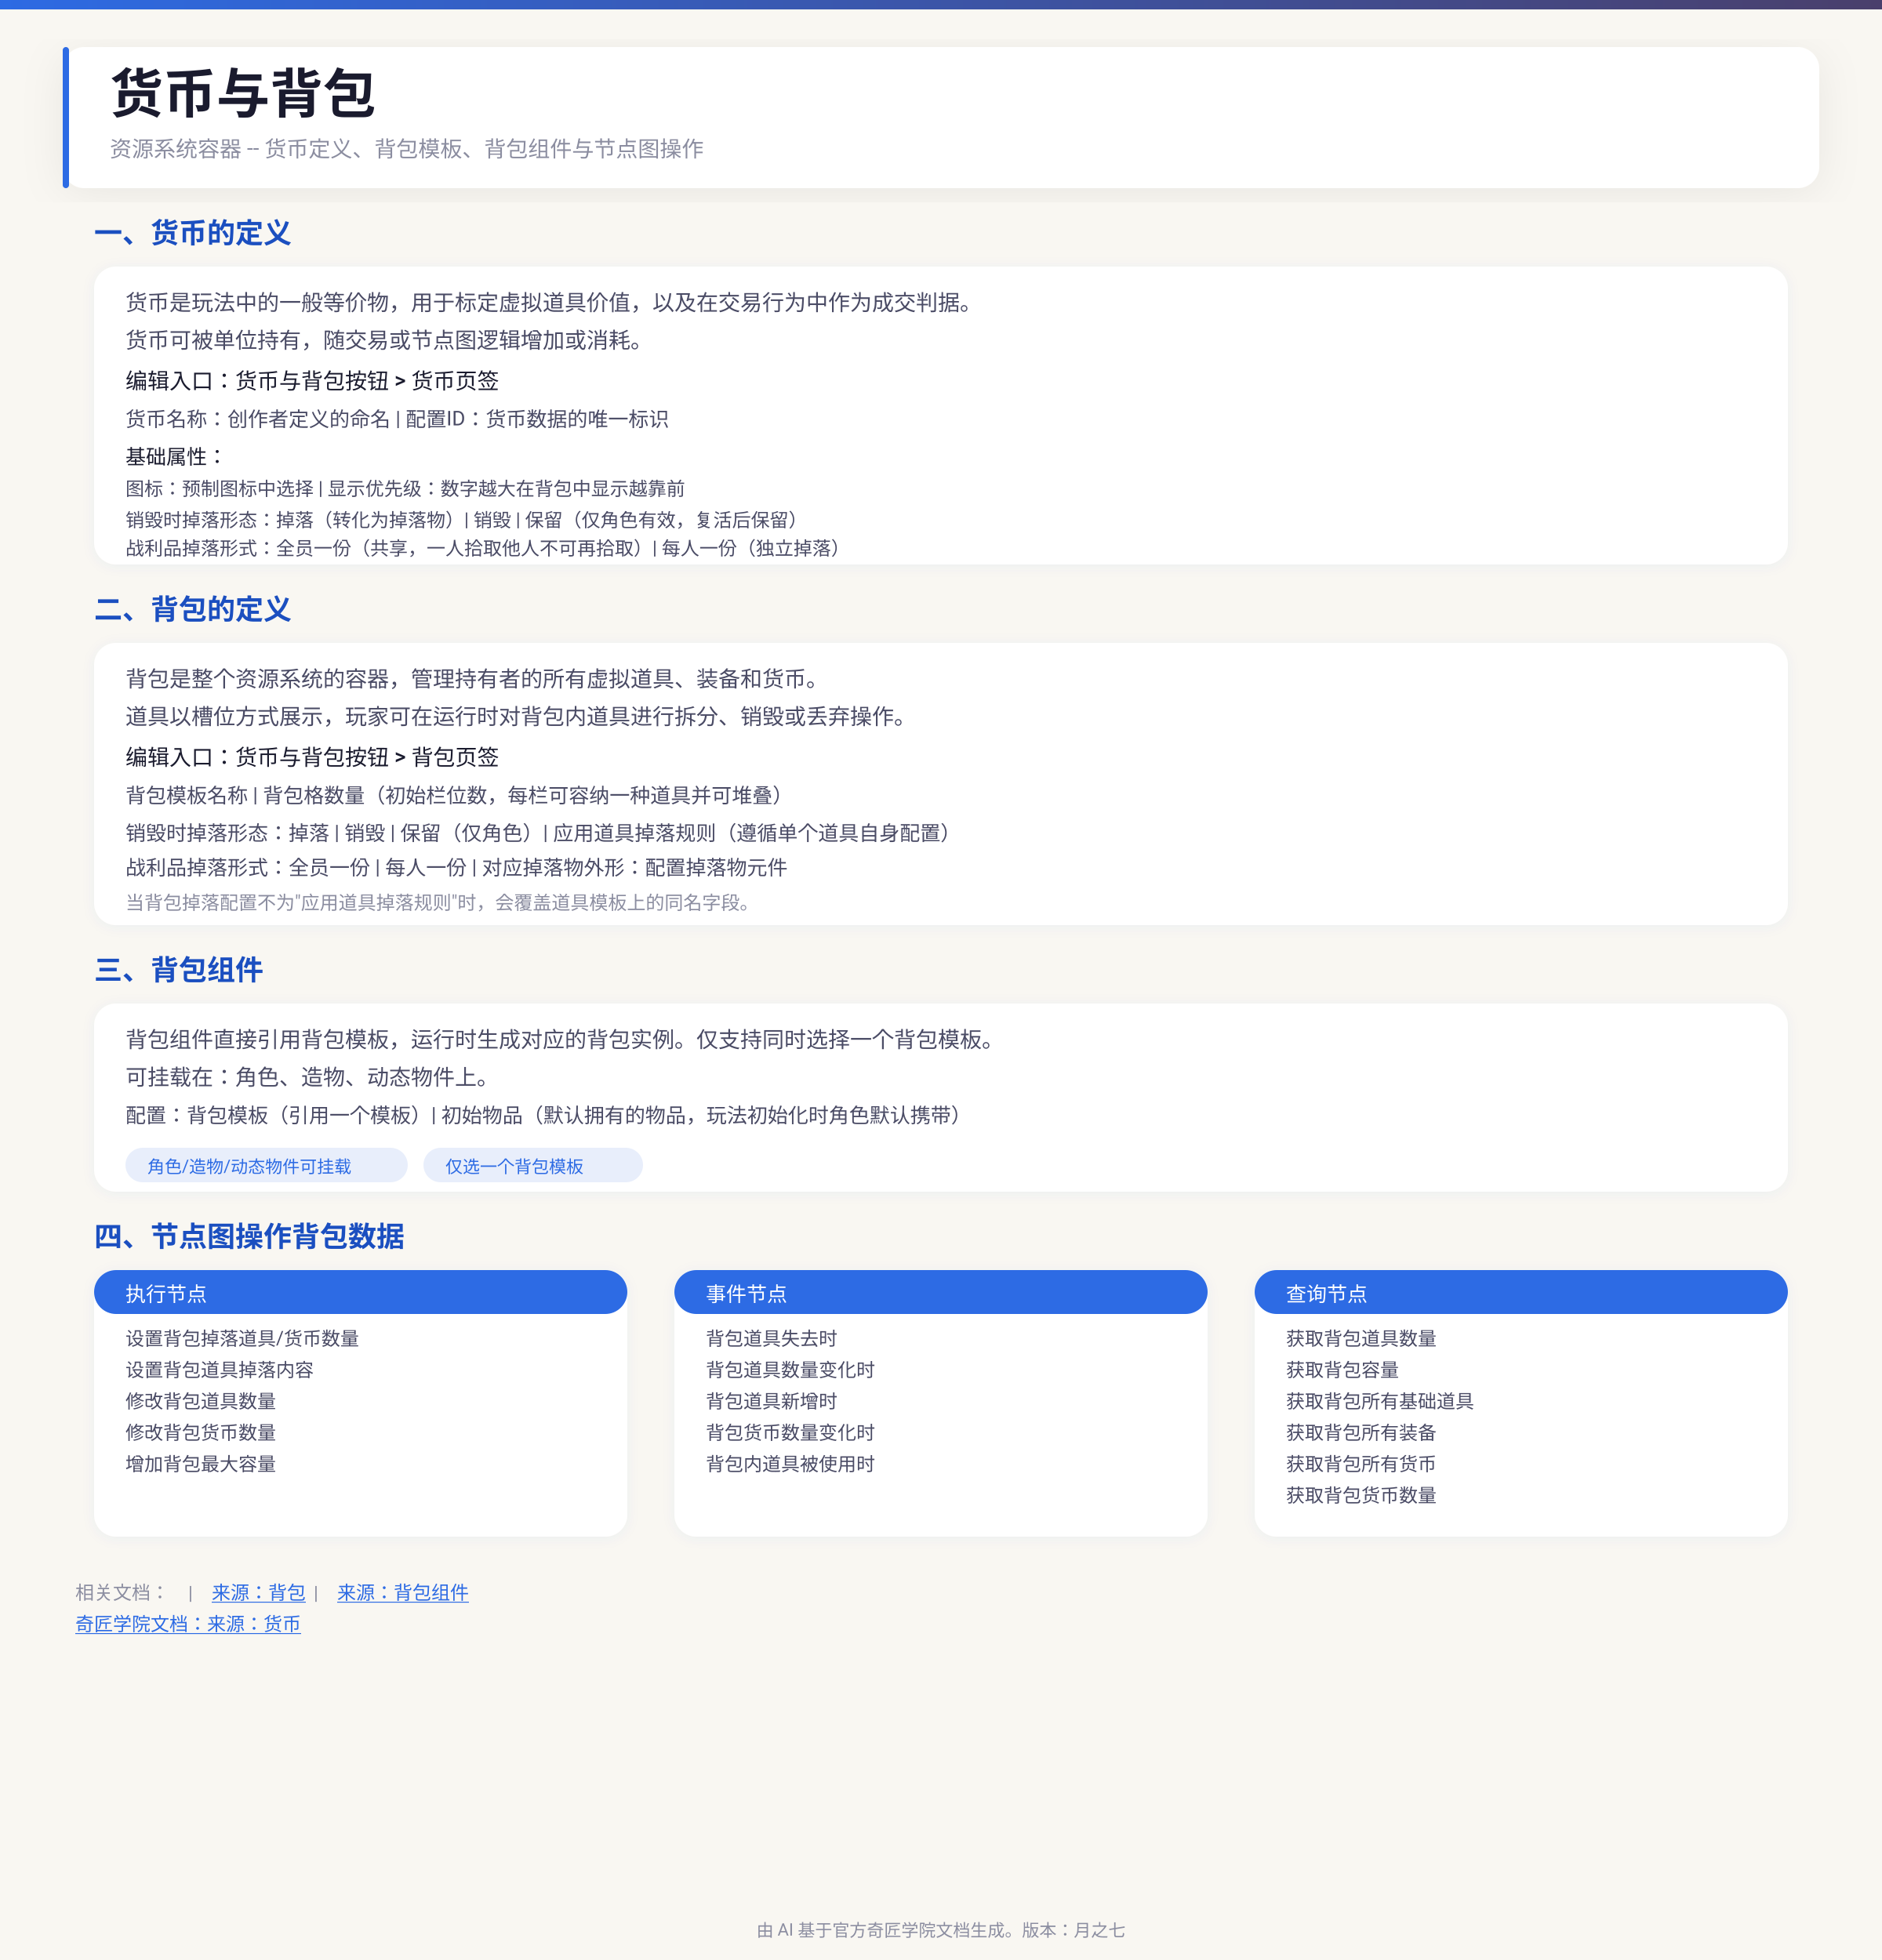
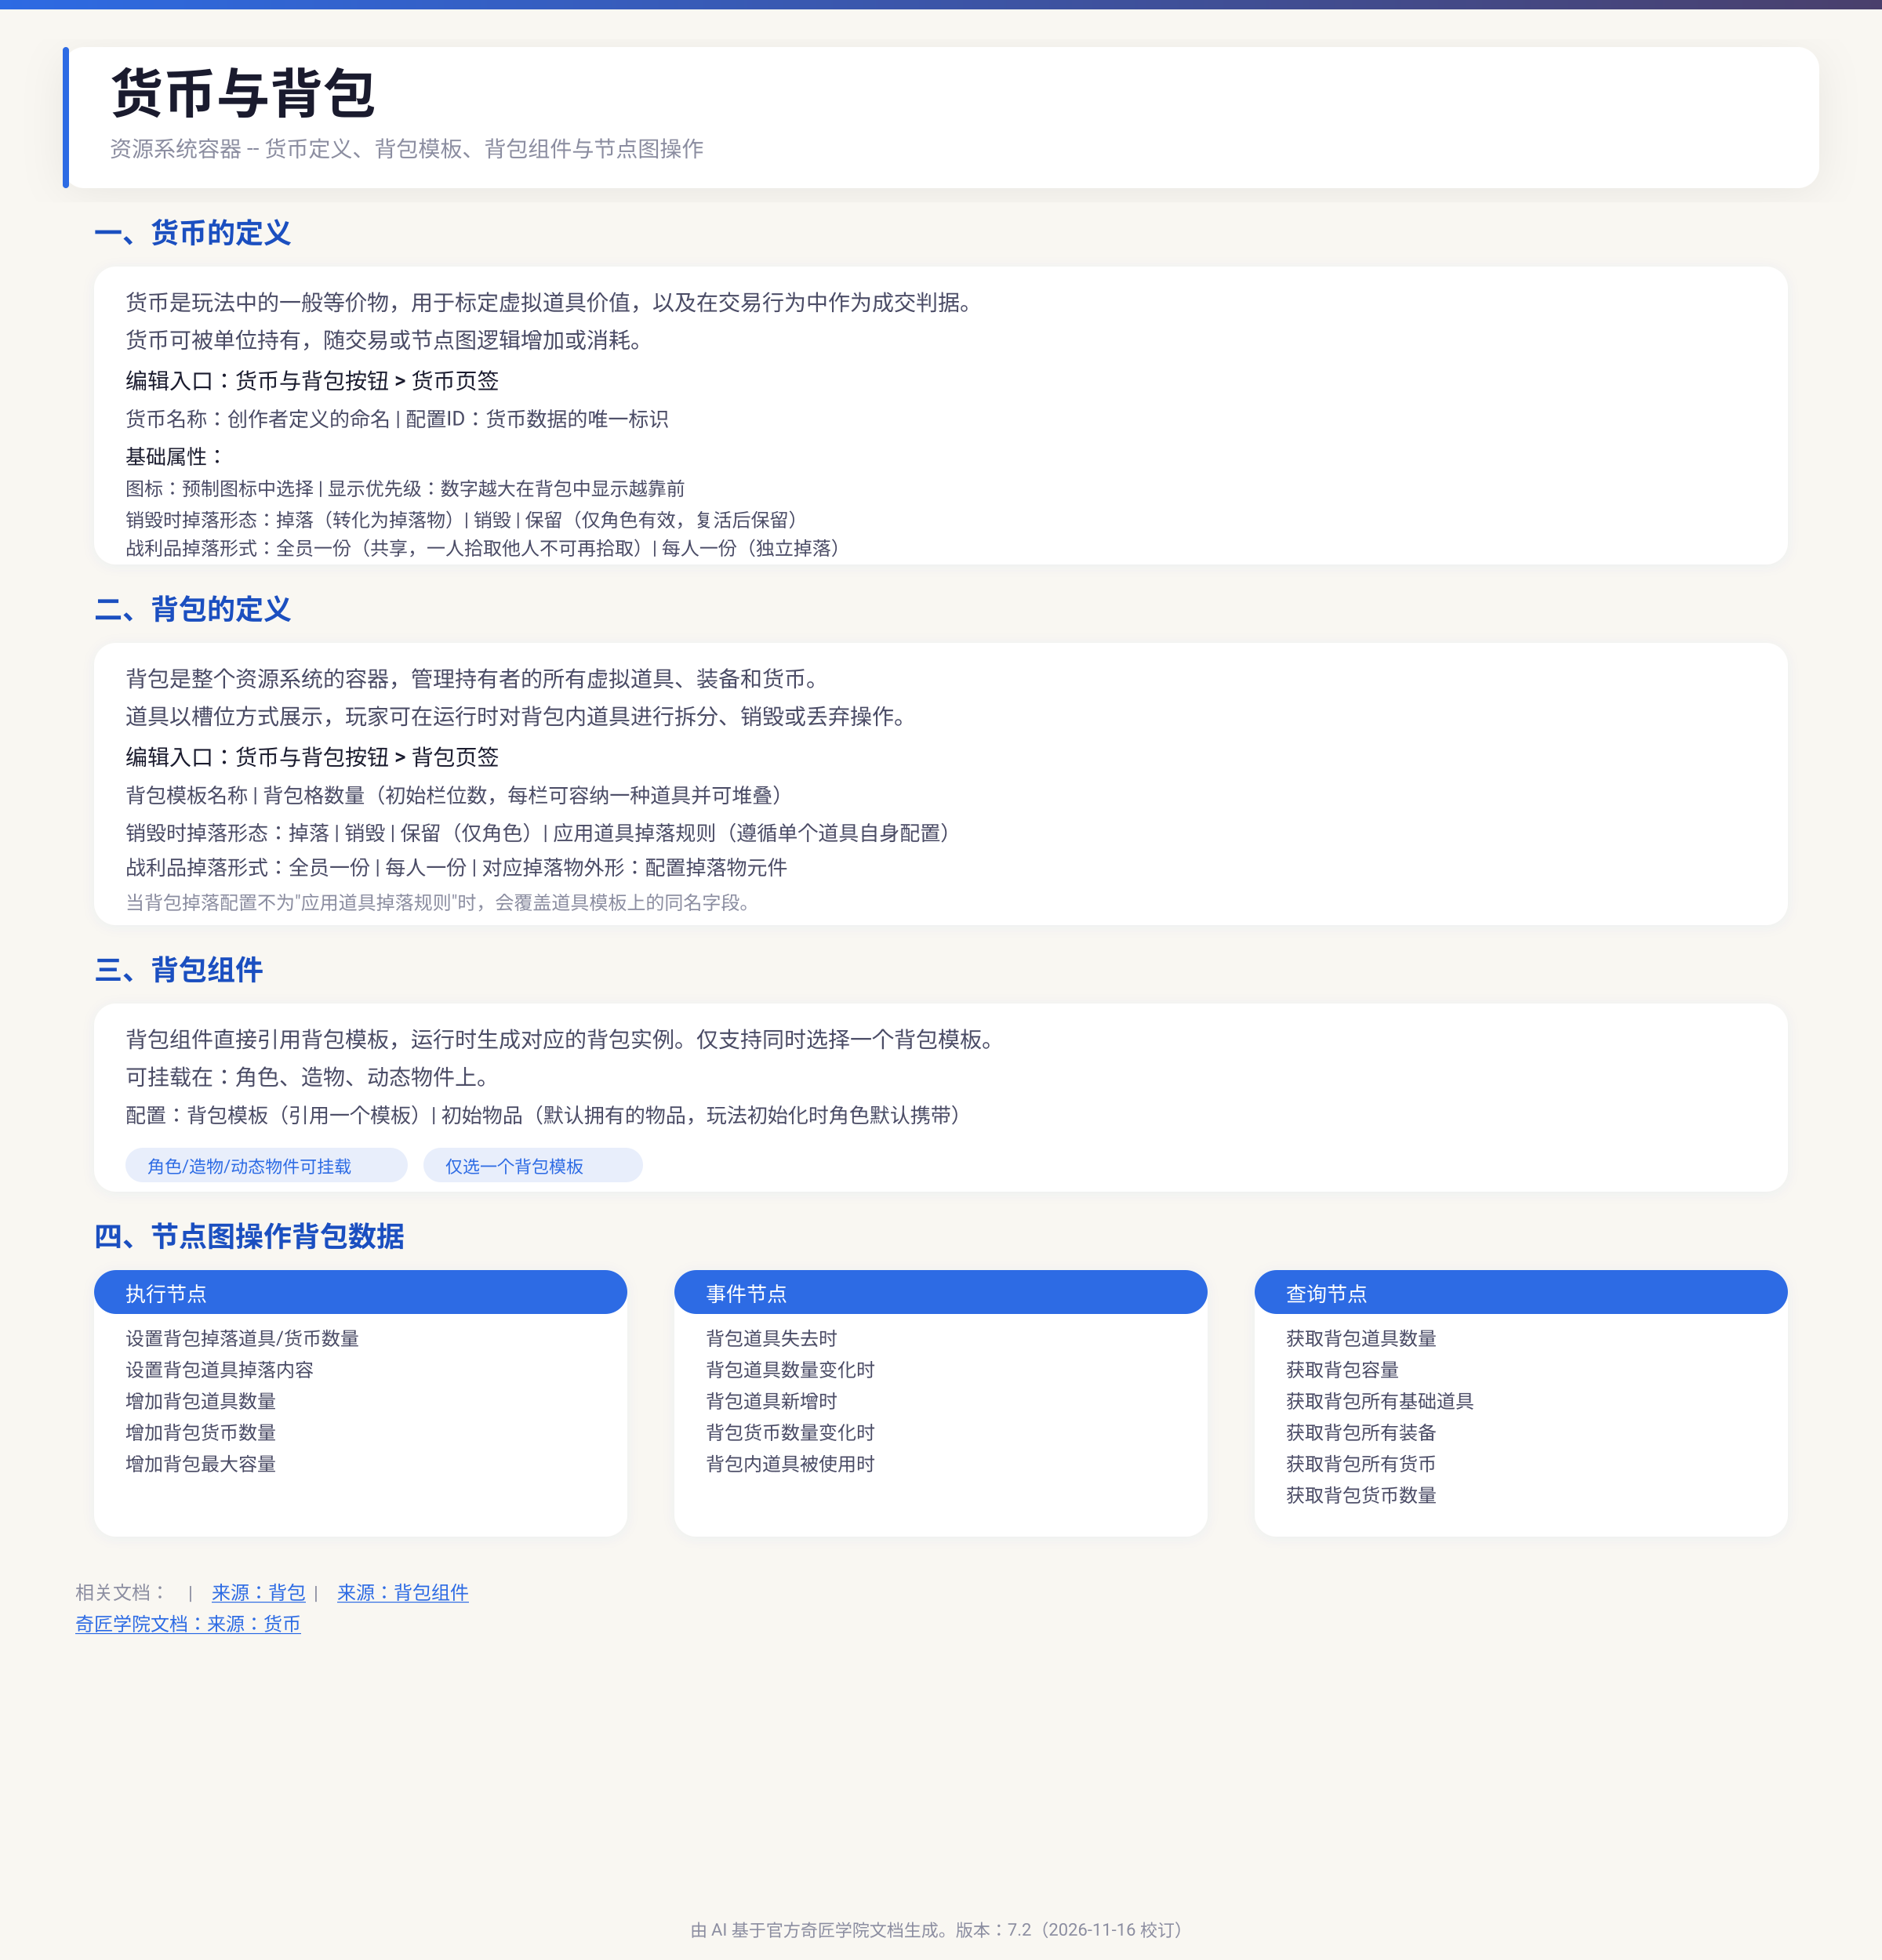
<svg xmlns="http://www.w3.org/2000/svg" xmlns:xlink="http://www.w3.org/1999/xlink" viewBox="0 0 1200 1250">
  <defs>
    <linearGradient id="topGrad" x1="0" y1="0" x2="1" y2="0">
      <stop offset="0%" stop-color="#2D6BE4" />
      <stop offset="100%" stop-color="#4A3F6B" />
    </linearGradient>
    <filter id="card">
      <feDropShadow dx="0" dy="1" stdDeviation="4" flood-color="#2D6BE4" flood-opacity="0.06" />
    </filter>
    <filter id="elevated">
      <feDropShadow dx="0" dy="4" stdDeviation="14" flood-color="#000" flood-opacity="0.07" />
    </filter>
  </defs>
  <rect width="1200" height="1250" fill="#F9F7F2" />
  <rect width="1200" height="6" fill="url(#topGrad)" />
  <rect x="40" y="30" width="1120" height="90" rx="14" fill="#FFFFFF" filter="url(#elevated)" />
  <rect x="40" y="30" width="4" height="90" rx="2" fill="#2D6BE4" />
  <text x="70" y="72" font-family="'HYWenHei 85W','Noto Sans SC','PingFang SC','Roboto',sans-serif" font-size="34" font-weight="bold" fill="#1A1B2E">货币与背包</text>
  <text x="70" y="100" font-family="'HYWenHei 85W','Noto Sans SC','PingFang SC','Roboto',sans-serif" font-size="14" fill="#8B8DA0">资源系统容器 -- 货币定义、背包模板、背包组件与节点图操作</text>
  <text x="60" y="155" font-family="'HYWenHei 85W','Noto Sans SC','PingFang SC','Roboto',sans-serif" font-size="18" font-weight="700" fill="#1B4FC0">一、货币的定义</text>
  <rect x="60" y="170" width="1080" height="190" rx="14" fill="#FFFFFF" filter="url(#card)" />
  <text x="80" y="198" font-family="'HYWenHei 85W','Noto Sans SC','PingFang SC','Roboto',sans-serif" font-size="14" fill="#4A4B65">货币是玩法中的一般等价物，用于标定虚拟道具价值，以及在交易行为中作为成交判据。</text>
  <text x="80" y="222" font-family="'HYWenHei 85W','Noto Sans SC','PingFang SC','Roboto',sans-serif" font-size="14" fill="#4A4B65">货币可被单位持有，随交易或节点图逻辑增加或消耗。</text>
  <text x="80" y="248" font-family="'HYWenHei 85W','Noto Sans SC','PingFang SC','Roboto',sans-serif" font-size="14" font-weight="500" fill="#1A1B2E">编辑入口：货币与背包按钮 &gt; 货币页签</text>
  <text x="80" y="272" font-family="'HYWenHei 85W','Noto Sans SC','PingFang SC','Roboto',sans-serif" font-size="13" fill="#4A4B65">货币名称：创作者定义的命名 | 配置ID：货币数据的唯一标识</text>
  <text x="80" y="296" font-family="'HYWenHei 85W','Noto Sans SC','PingFang SC','Roboto',sans-serif" font-size="13" font-weight="500" fill="#1A1B2E">基础属性：</text>
  <text x="80" y="316" font-family="'HYWenHei 85W','Noto Sans SC','PingFang SC','Roboto',sans-serif" font-size="12" fill="#4A4B65">图标：预制图标中选择 | 显示优先级：数字越大在背包中显示越靠前</text>
  <text x="80" y="336" font-family="'HYWenHei 85W','Noto Sans SC','PingFang SC','Roboto',sans-serif" font-size="12" fill="#4A4B65">销毁时掉落形态：掉落（转化为掉落物）| 销毁 | 保留（仅角色有效，复活后保留）</text>
  <text x="80" y="354" font-family="'HYWenHei 85W','Noto Sans SC','PingFang SC','Roboto',sans-serif" font-size="12" fill="#4A4B65">战利品掉落形式：全员一份（共享，一人拾取他人不可再拾取）| 每人一份（独立掉落）</text>
  <text x="60" y="395" font-family="'HYWenHei 85W','Noto Sans SC','PingFang SC','Roboto',sans-serif" font-size="18" font-weight="700" fill="#1B4FC0">二、背包的定义</text>
  <rect x="60" y="410" width="1080" height="180" rx="14" fill="#FFFFFF" filter="url(#card)" />
  <text x="80" y="438" font-family="'HYWenHei 85W','Noto Sans SC','PingFang SC','Roboto',sans-serif" font-size="14" fill="#4A4B65">背包是整个资源系统的容器，管理持有者的所有虚拟道具、装备和货币。</text>
  <text x="80" y="462" font-family="'HYWenHei 85W','Noto Sans SC','PingFang SC','Roboto',sans-serif" font-size="14" fill="#4A4B65">道具以槽位方式展示，玩家可在运行时对背包内道具进行拆分、销毁或丢弃操作。</text>
  <text x="80" y="488" font-family="'HYWenHei 85W','Noto Sans SC','PingFang SC','Roboto',sans-serif" font-size="14" font-weight="500" fill="#1A1B2E">编辑入口：货币与背包按钮 &gt; 背包页签</text>
  <text x="80" y="512" font-family="'HYWenHei 85W','Noto Sans SC','PingFang SC','Roboto',sans-serif" font-size="13" fill="#4A4B65">背包模板名称 | 背包格数量（初始栏位数，每栏可容纳一种道具并可堆叠）</text>
  <text x="80" y="536" font-family="'HYWenHei 85W','Noto Sans SC','PingFang SC','Roboto',sans-serif" font-size="13" fill="#4A4B65">销毁时掉落形态：掉落 | 销毁 | 保留（仅角色）| 应用道具掉落规则（遵循单个道具自身配置）</text>
  <text x="80" y="558" font-family="'HYWenHei 85W','Noto Sans SC','PingFang SC','Roboto',sans-serif" font-size="13" fill="#4A4B65">战利品掉落形式：全员一份 | 每人一份 | 对应掉落物外形：配置掉落物元件</text>
  <text x="80" y="580" font-family="'HYWenHei 85W','Noto Sans SC','PingFang SC','Roboto',sans-serif" font-size="12" fill="#8B8DA0">当背包掉落配置不为"应用道具掉落规则"时，会覆盖道具模板上的同名字段。</text>
  <text x="60" y="625" font-family="'HYWenHei 85W','Noto Sans SC','PingFang SC','Roboto',sans-serif" font-size="18" font-weight="700" fill="#1B4FC0">三、背包组件</text>
  <rect x="60" y="640" width="1080" height="120" rx="14" fill="#FFFFFF" filter="url(#card)" />
  <text x="80" y="668" font-family="'HYWenHei 85W','Noto Sans SC','PingFang SC','Roboto',sans-serif" font-size="14" fill="#4A4B65">背包组件直接引用背包模板，运行时生成对应的背包实例。仅支持同时选择一个背包模板。</text>
  <text x="80" y="692" font-family="'HYWenHei 85W','Noto Sans SC','PingFang SC','Roboto',sans-serif" font-size="14" fill="#4A4B65">可挂载在：角色、造物、动态物件上。</text>
  <text x="80" y="716" font-family="'HYWenHei 85W','Noto Sans SC','PingFang SC','Roboto',sans-serif" font-size="13" fill="#4A4B65">配置：背包模板（引用一个模板）| 初始物品（默认拥有的物品，玩法初始化时角色默认携带）</text>
  <rect x="80" y="732" width="180" height="22" rx="11" fill="#E8EEFB" />
  <text x="94" y="748" font-family="'HYWenHei 85W','Noto Sans SC','PingFang SC','Roboto',sans-serif" font-size="11" fill="#2D6BE4">角色/造物/动态物件可挂载</text>
  <rect x="270" y="732" width="140" height="22" rx="11" fill="#E8EEFB" />
  <text x="284" y="748" font-family="'HYWenHei 85W','Noto Sans SC','PingFang SC','Roboto',sans-serif" font-size="11" fill="#2D6BE4">仅选一个背包模板</text>
  <text x="60" y="795" font-family="'HYWenHei 85W','Noto Sans SC','PingFang SC','Roboto',sans-serif" font-size="18" font-weight="700" fill="#1B4FC0">四、节点图操作背包数据</text>
  <rect x="60" y="810" width="340" height="170" rx="14" fill="#FFFFFF" filter="url(#card)" />
  <rect x="60" y="810" width="340" height="28" rx="14" fill="#2D6BE4" />
  <text x="80" y="830" font-family="'HYWenHei 85W','Noto Sans SC','PingFang SC','Roboto',sans-serif" font-size="13" font-weight="500" fill="#FFF">执行节点</text>
  <text x="80" y="858" font-family="'HYWenHei 85W','Noto Sans SC','PingFang SC','Roboto',sans-serif" font-size="12" fill="#4A4B65">设置背包掉落道具/货币数量</text>
  <text x="80" y="878" font-family="'HYWenHei 85W','Noto Sans SC','PingFang SC','Roboto',sans-serif" font-size="12" fill="#4A4B65">设置背包道具掉落内容</text>
-   <text x="80" y="898" font-family="'HYWenHei 85W','Noto Sans SC','PingFang SC','Roboto',sans-serif" font-size="12" fill="#4A4B65">修改背包道具数量</text>
-   <text x="80" y="918" font-family="'HYWenHei 85W','Noto Sans SC','PingFang SC','Roboto',sans-serif" font-size="12" fill="#4A4B65">修改背包货币数量</text>
+   <text x="80" y="898" font-family="'HYWenHei 85W','Noto Sans SC','PingFang SC','Roboto',sans-serif" font-size="12" fill="#4A4B65">增加背包道具数量</text>
+   <text x="80" y="918" font-family="'HYWenHei 85W','Noto Sans SC','PingFang SC','Roboto',sans-serif" font-size="12" fill="#4A4B65">增加背包货币数量</text>
  <text x="80" y="938" font-family="'HYWenHei 85W','Noto Sans SC','PingFang SC','Roboto',sans-serif" font-size="12" fill="#4A4B65">增加背包最大容量</text>
  <rect x="430" y="810" width="340" height="170" rx="14" fill="#FFFFFF" filter="url(#card)" />
  <rect x="430" y="810" width="340" height="28" rx="14" fill="#2D6BE4" />
  <text x="450" y="830" font-family="'HYWenHei 85W','Noto Sans SC','PingFang SC','Roboto',sans-serif" font-size="13" font-weight="500" fill="#FFF">事件节点</text>
  <text x="450" y="858" font-family="'HYWenHei 85W','Noto Sans SC','PingFang SC','Roboto',sans-serif" font-size="12" fill="#4A4B65">背包道具失去时</text>
  <text x="450" y="878" font-family="'HYWenHei 85W','Noto Sans SC','PingFang SC','Roboto',sans-serif" font-size="12" fill="#4A4B65">背包道具数量变化时</text>
  <text x="450" y="898" font-family="'HYWenHei 85W','Noto Sans SC','PingFang SC','Roboto',sans-serif" font-size="12" fill="#4A4B65">背包道具新增时</text>
  <text x="450" y="918" font-family="'HYWenHei 85W','Noto Sans SC','PingFang SC','Roboto',sans-serif" font-size="12" fill="#4A4B65">背包货币数量变化时</text>
  <text x="450" y="938" font-family="'HYWenHei 85W','Noto Sans SC','PingFang SC','Roboto',sans-serif" font-size="12" fill="#4A4B65">背包内道具被使用时</text>
  <rect x="800" y="810" width="340" height="170" rx="14" fill="#FFFFFF" filter="url(#card)" />
  <rect x="800" y="810" width="340" height="28" rx="14" fill="#2D6BE4" />
  <text x="820" y="830" font-family="'HYWenHei 85W','Noto Sans SC','PingFang SC','Roboto',sans-serif" font-size="13" font-weight="500" fill="#FFF">查询节点</text>
  <text x="820" y="858" font-family="'HYWenHei 85W','Noto Sans SC','PingFang SC','Roboto',sans-serif" font-size="12" fill="#4A4B65">获取背包道具数量</text>
  <text x="820" y="878" font-family="'HYWenHei 85W','Noto Sans SC','PingFang SC','Roboto',sans-serif" font-size="12" fill="#4A4B65">获取背包容量</text>
  <text x="820" y="898" font-family="'HYWenHei 85W','Noto Sans SC','PingFang SC','Roboto',sans-serif" font-size="12" fill="#4A4B65">获取背包所有基础道具</text>
  <text x="820" y="918" font-family="'HYWenHei 85W','Noto Sans SC','PingFang SC','Roboto',sans-serif" font-size="12" fill="#4A4B65">获取背包所有装备</text>
  <text x="820" y="938" font-family="'HYWenHei 85W','Noto Sans SC','PingFang SC','Roboto',sans-serif" font-size="12" fill="#4A4B65">获取背包所有货币</text>
  <text x="820" y="958" font-family="'HYWenHei 85W','Noto Sans SC','PingFang SC','Roboto',sans-serif" font-size="12" fill="#4A4B65">获取背包货币数量</text>
  <text x="48" y="1020" fill="#8B8DA0" font-size="12" font-family="'HYWenHei 85W','Noto Sans SC','PingFang SC','Roboto',sans-serif">相关文档：</text>
  <a xlink:href="https://act.mihoyo.com/ys/ugc/tutorial/detail/mh2cr30yeak0" target="_blank">
    <text x="48" y="1040" fill="#2D6BE4" font-size="12" text-decoration="underline" font-family="'HYWenHei 85W','Noto Sans SC','PingFang SC','Roboto',sans-serif">奇匠学院文档：来源：货币</text>
  </a>
  <text x="120" y="1020" font-family="'HYWenHei 85W','Noto Sans SC','PingFang SC','Roboto',sans-serif" font-size="12" fill="#8B8DA0">|</text>
  <a xlink:href="https://act.mihoyo.com/ys/ugc/tutorial/detail/mhogfq9bf86q">
    <text x="135" y="1020" font-family="'HYWenHei 85W','Noto Sans SC','PingFang SC','Roboto',sans-serif" font-size="12" fill="#2D6BE4" text-decoration="underline">来源：背包</text>
  </a>
  <text x="200" y="1020" font-family="'HYWenHei 85W','Noto Sans SC','PingFang SC','Roboto',sans-serif" font-size="12" fill="#8B8DA0">|</text>
  <a xlink:href="https://act.mihoyo.com/ys/ugc/tutorial/detail/mh5y5001vqd4">
    <text x="215" y="1020" font-family="'HYWenHei 85W','Noto Sans SC','PingFang SC','Roboto',sans-serif" font-size="12" fill="#2D6BE4" text-decoration="underline">来源：背包组件</text>
  </a>
-   <text x="600" y="1235" font-family="'HYWenHei 85W','Noto Sans SC','PingFang SC','Roboto',sans-serif" font-size="11" fill="#8B8DA0" text-anchor="middle">由 AI 基于官方奇匠学院文档生成。版本：月之七</text>
+   <text x="600" y="1235" font-family="'HYWenHei 85W','Noto Sans SC','PingFang SC','Roboto',sans-serif" font-size="11" fill="#8B8DA0" text-anchor="middle">由 AI 基于官方奇匠学院文档生成。版本：7.2（2026-11-16 校订）</text>
</svg>
